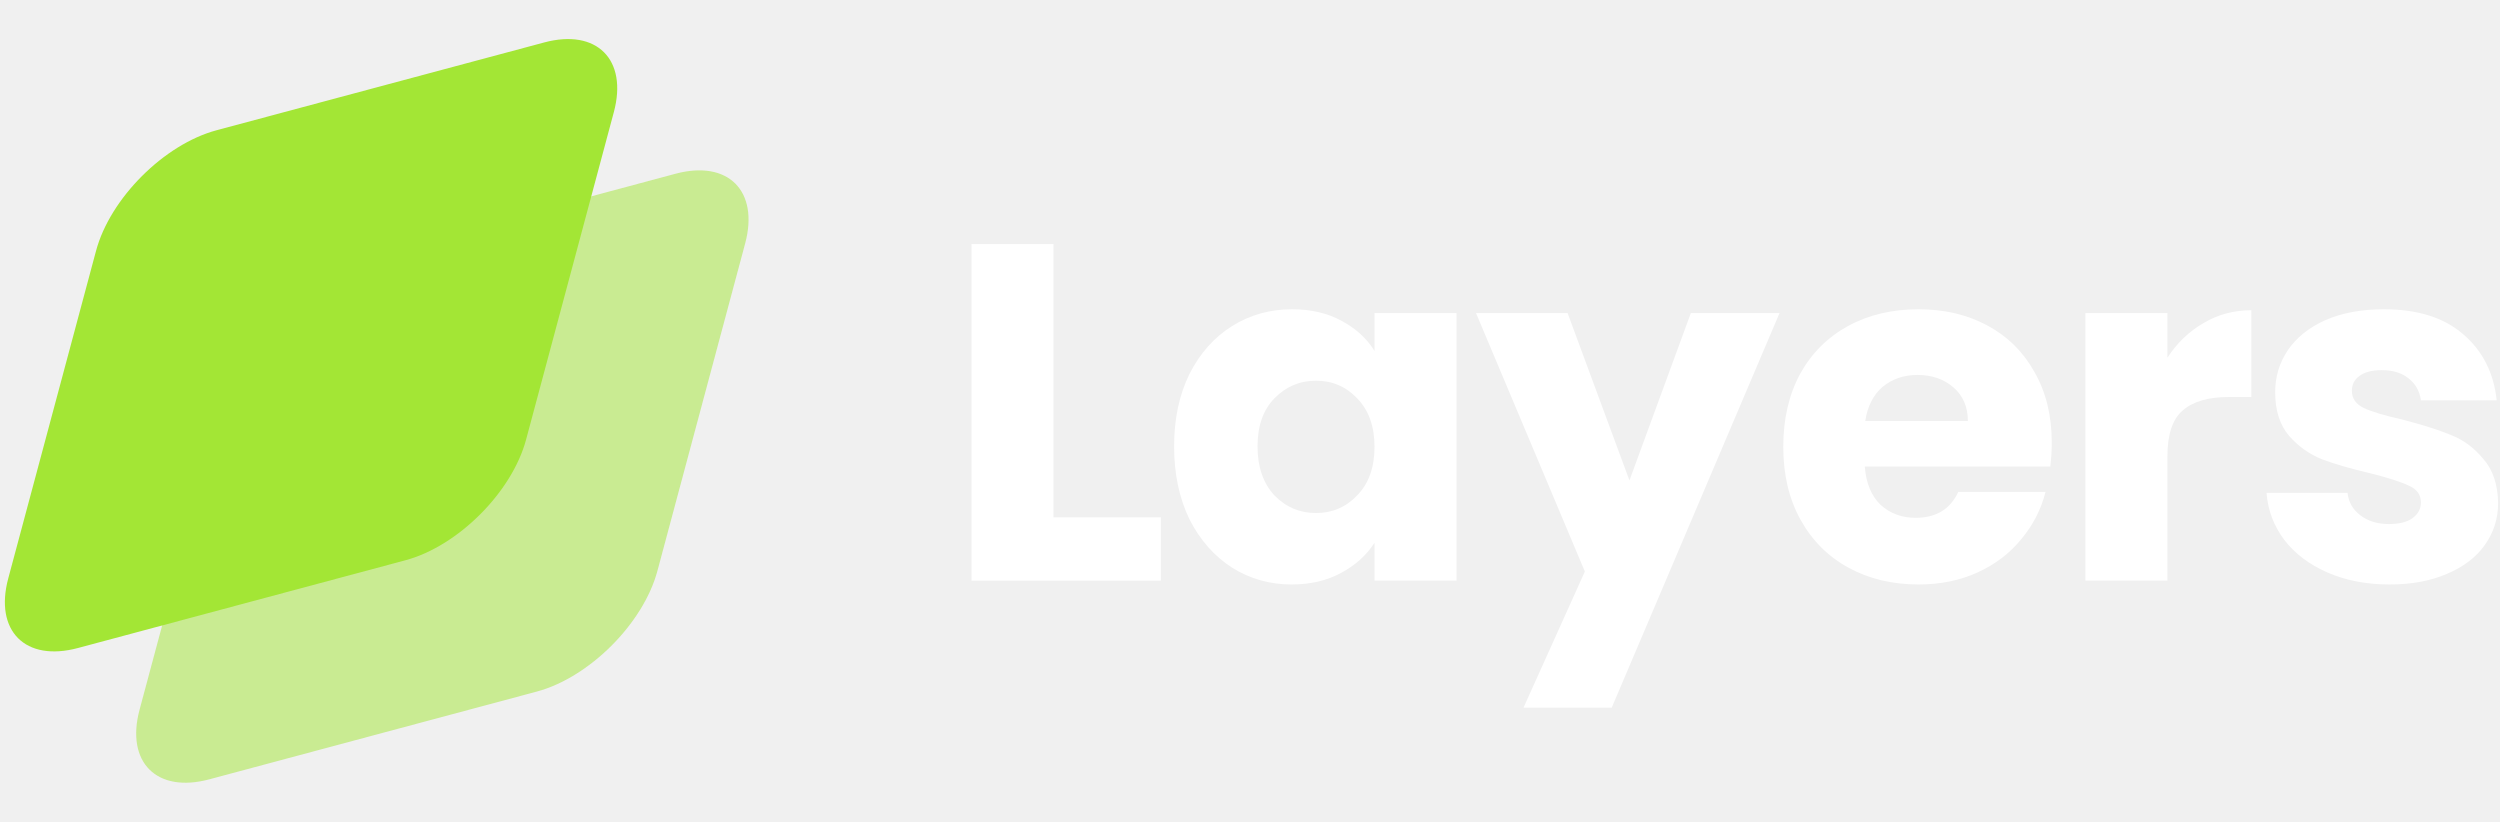
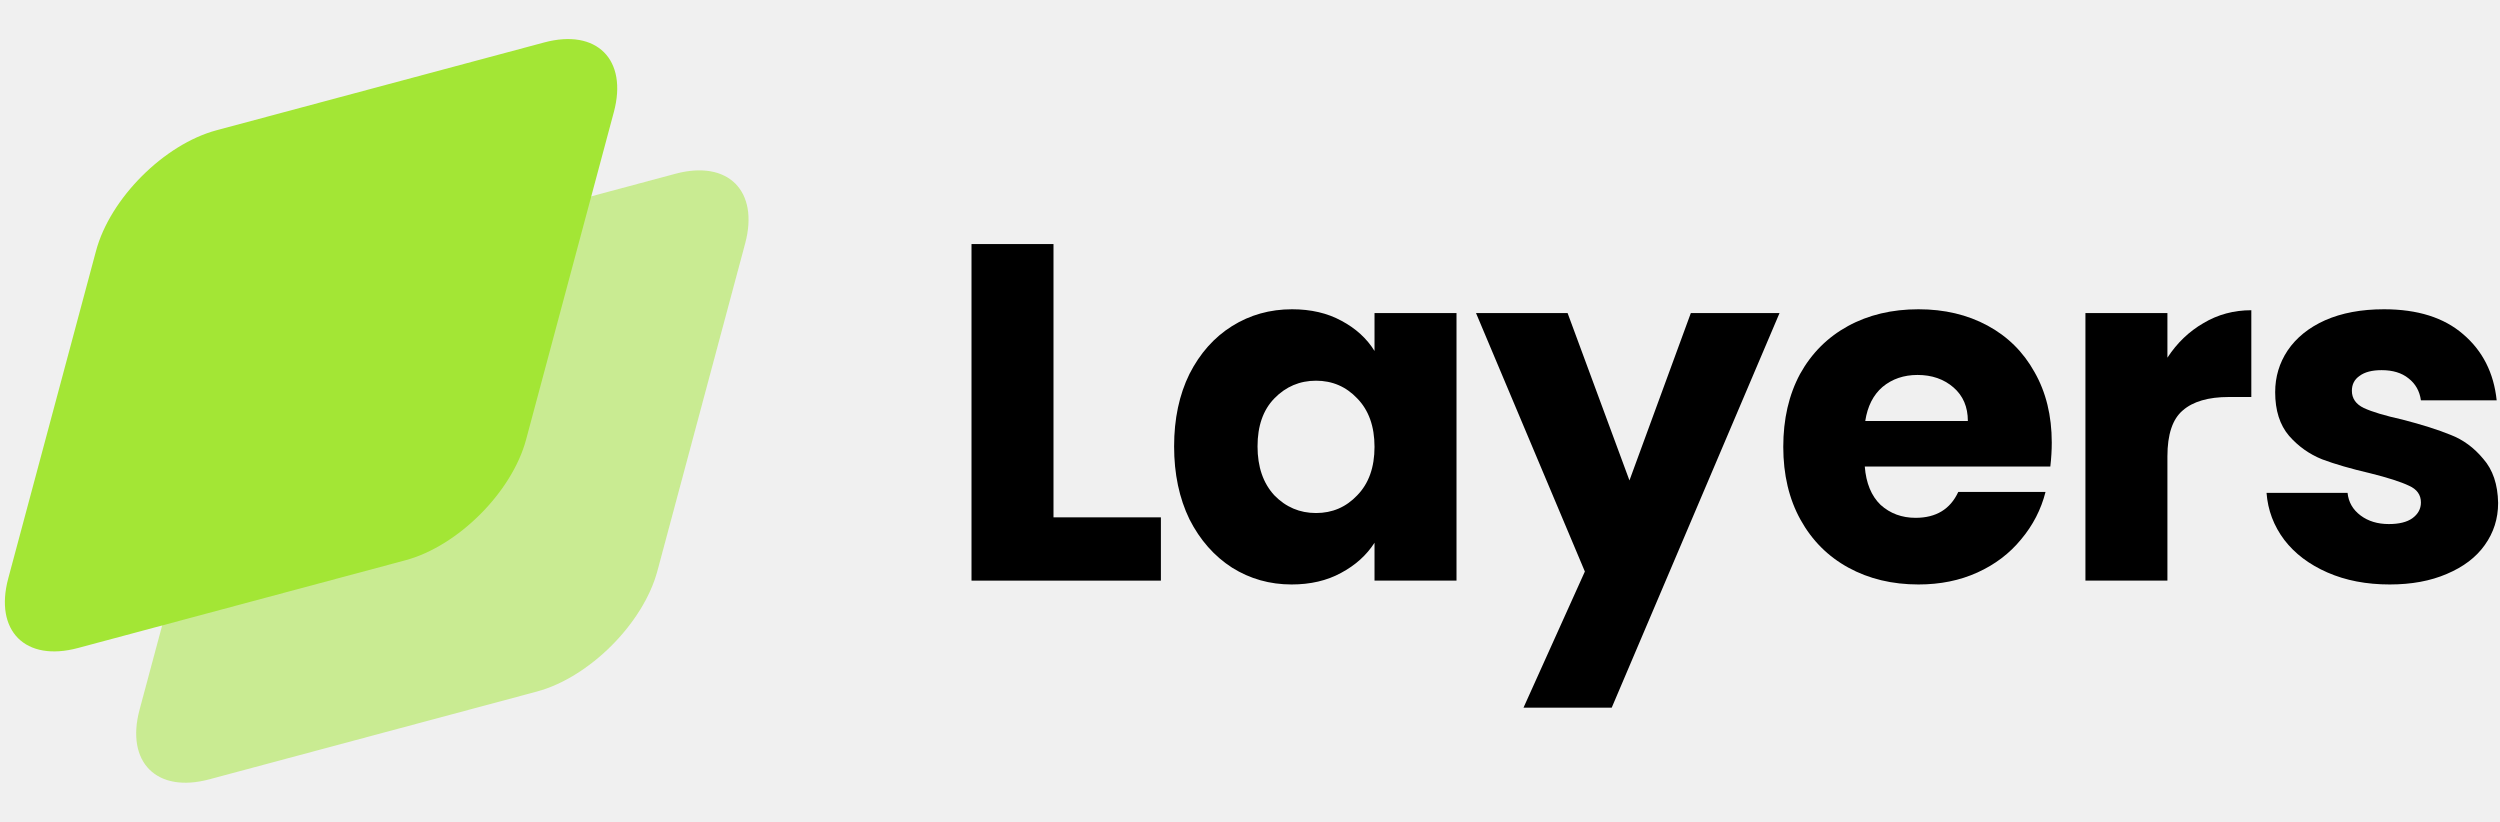
<svg xmlns="http://www.w3.org/2000/svg" width="146" height="48" viewBox="0 0 146 48" fill="none">
  <path d="M13.278 22.318C14.1 19.25 17.254 16.096 20.322 15.274L39.451 10.147C42.519 9.325 44.34 11.146 43.518 14.214L38.392 33.343C37.569 36.411 34.415 39.565 31.347 40.388L12.218 45.514C9.15 46.336 7.329 44.515 8.151 41.447L13.278 22.318Z" fill="#A3E635" fill-opacity="0.5" />
  <path d="M5.609 14.649C6.431 11.581 9.585 8.427 12.653 7.605L31.782 2.479C34.85 1.656 36.671 3.477 35.849 6.545L30.723 25.674C29.9 28.742 26.747 31.896 23.678 32.719L4.549 37.845C1.481 38.667 -0.34 36.847 0.482 33.778L5.609 14.649Z" fill="#A3E635" />
-   <path d="M61.524 30.213H67.796V33.909H56.736V14.253H61.524V30.213Z" fill="white" />
-   <path d="M68.568 26.069C68.568 24.464 68.867 23.055 69.464 21.841C70.08 20.628 70.911 19.695 71.956 19.041C73.001 18.388 74.168 18.061 75.456 18.061C76.557 18.061 77.519 18.285 78.34 18.733C79.18 19.181 79.824 19.769 80.272 20.497V18.285H85.06V33.909H80.272V31.697C79.805 32.425 79.152 33.013 78.312 33.461C77.491 33.909 76.529 34.133 75.428 34.133C74.159 34.133 73.001 33.806 71.956 33.153C70.911 32.481 70.08 31.538 69.464 30.325C68.867 29.093 68.568 27.674 68.568 26.069ZM80.272 26.097C80.272 24.902 79.936 23.96 79.264 23.269C78.611 22.578 77.808 22.233 76.856 22.233C75.904 22.233 75.092 22.578 74.42 23.269C73.767 23.941 73.44 24.875 73.44 26.069C73.44 27.264 73.767 28.216 74.42 28.925C75.092 29.616 75.904 29.961 76.856 29.961C77.808 29.961 78.611 29.616 79.264 28.925C79.936 28.235 80.272 27.292 80.272 26.097Z" fill="white" />
-   <path d="M103.924 18.285L94.124 41.329H88.972L92.556 33.377L86.2 18.285H91.548L95.16 28.057L98.744 18.285H103.924Z" fill="white" />
-   <path d="M119.823 25.845C119.823 26.293 119.795 26.76 119.739 27.245H108.903C108.978 28.216 109.286 28.962 109.827 29.485C110.387 29.989 111.069 30.241 111.871 30.241C113.066 30.241 113.897 29.737 114.363 28.729H119.459C119.198 29.756 118.722 30.68 118.031 31.501C117.359 32.322 116.51 32.967 115.483 33.433C114.457 33.9 113.309 34.133 112.039 34.133C110.509 34.133 109.146 33.806 107.951 33.153C106.757 32.5 105.823 31.567 105.151 30.353C104.479 29.14 104.143 27.721 104.143 26.097C104.143 24.473 104.47 23.055 105.123 21.841C105.795 20.628 106.729 19.695 107.923 19.041C109.118 18.388 110.49 18.061 112.039 18.061C113.551 18.061 114.895 18.378 116.071 19.013C117.247 19.648 118.162 20.553 118.815 21.729C119.487 22.905 119.823 24.277 119.823 25.845ZM114.923 24.585C114.923 23.764 114.643 23.11 114.083 22.625C113.523 22.14 112.823 21.897 111.983 21.897C111.181 21.897 110.499 22.131 109.939 22.597C109.398 23.064 109.062 23.727 108.931 24.585H114.923Z" fill="white" />
-   <path d="M126.577 20.889C127.137 20.03 127.837 19.358 128.677 18.873C129.517 18.369 130.451 18.117 131.477 18.117V23.185H130.161C128.967 23.185 128.071 23.447 127.473 23.969C126.876 24.473 126.577 25.369 126.577 26.657V33.909H121.789V18.285H126.577V20.889Z" fill="white" />
-   <path d="M139.562 34.133C138.199 34.133 136.986 33.9 135.922 33.433C134.858 32.967 134.018 32.332 133.402 31.529C132.786 30.708 132.441 29.793 132.366 28.785H137.098C137.154 29.326 137.406 29.765 137.854 30.101C138.302 30.437 138.853 30.605 139.506 30.605C140.103 30.605 140.561 30.493 140.878 30.269C141.214 30.026 141.382 29.718 141.382 29.345C141.382 28.897 141.149 28.57 140.682 28.365C140.215 28.141 139.459 27.898 138.414 27.637C137.294 27.376 136.361 27.105 135.614 26.825C134.867 26.526 134.223 26.069 133.682 25.453C133.141 24.819 132.87 23.969 132.87 22.905C132.87 22.009 133.113 21.197 133.598 20.469C134.102 19.723 134.83 19.134 135.782 18.705C136.753 18.276 137.901 18.061 139.226 18.061C141.186 18.061 142.726 18.547 143.846 19.517C144.985 20.488 145.638 21.776 145.806 23.381H141.382C141.307 22.84 141.065 22.41 140.654 22.093C140.262 21.776 139.739 21.617 139.086 21.617C138.526 21.617 138.097 21.729 137.798 21.953C137.499 22.159 137.35 22.448 137.35 22.821C137.35 23.269 137.583 23.605 138.05 23.829C138.535 24.053 139.282 24.277 140.29 24.501C141.447 24.8 142.39 25.099 143.118 25.397C143.846 25.677 144.481 26.144 145.022 26.797C145.582 27.432 145.871 28.291 145.89 29.373C145.89 30.288 145.629 31.109 145.106 31.837C144.602 32.547 143.865 33.106 142.894 33.517C141.942 33.928 140.831 34.133 139.562 34.133Z" fill="white" />
+   <path d="M61.524 30.213H67.796V33.909H56.736V14.253H61.524V30.213Z" fill="black" />
+   <path d="M68.568 26.069C68.568 24.464 68.867 23.055 69.464 21.841C70.08 20.628 70.911 19.695 71.956 19.041C73.001 18.388 74.168 18.061 75.456 18.061C76.557 18.061 77.519 18.285 78.34 18.733C79.18 19.181 79.824 19.769 80.272 20.497V18.285H85.06V33.909H80.272V31.697C79.805 32.425 79.152 33.013 78.312 33.461C77.491 33.909 76.529 34.133 75.428 34.133C74.159 34.133 73.001 33.806 71.956 33.153C70.911 32.481 70.08 31.538 69.464 30.325C68.867 29.093 68.568 27.674 68.568 26.069ZM80.272 26.097C80.272 24.902 79.936 23.96 79.264 23.269C78.611 22.578 77.808 22.233 76.856 22.233C75.904 22.233 75.092 22.578 74.42 23.269C73.767 23.941 73.44 24.875 73.44 26.069C73.44 27.264 73.767 28.216 74.42 28.925C75.092 29.616 75.904 29.961 76.856 29.961C77.808 29.961 78.611 29.616 79.264 28.925C79.936 28.235 80.272 27.292 80.272 26.097Z" fill="black" />
+   <path d="M103.924 18.285L94.124 41.329H88.972L92.556 33.377L86.2 18.285H91.548L95.16 28.057L98.744 18.285H103.924Z" fill="black" />
+   <path d="M119.823 25.845C119.823 26.293 119.795 26.76 119.739 27.245H108.903C108.978 28.216 109.286 28.962 109.827 29.485C110.387 29.989 111.069 30.241 111.871 30.241C113.066 30.241 113.897 29.737 114.363 28.729H119.459C119.198 29.756 118.722 30.68 118.031 31.501C117.359 32.322 116.51 32.967 115.483 33.433C114.457 33.9 113.309 34.133 112.039 34.133C110.509 34.133 109.146 33.806 107.951 33.153C106.757 32.5 105.823 31.567 105.151 30.353C104.479 29.14 104.143 27.721 104.143 26.097C104.143 24.473 104.47 23.055 105.123 21.841C105.795 20.628 106.729 19.695 107.923 19.041C109.118 18.388 110.49 18.061 112.039 18.061C113.551 18.061 114.895 18.378 116.071 19.013C117.247 19.648 118.162 20.553 118.815 21.729C119.487 22.905 119.823 24.277 119.823 25.845ZM114.923 24.585C114.923 23.764 114.643 23.11 114.083 22.625C113.523 22.14 112.823 21.897 111.983 21.897C111.181 21.897 110.499 22.131 109.939 22.597C109.398 23.064 109.062 23.727 108.931 24.585H114.923Z" fill="black" />
+   <path d="M126.577 20.889C127.137 20.03 127.837 19.358 128.677 18.873C129.517 18.369 130.451 18.117 131.477 18.117V23.185H130.161C128.967 23.185 128.071 23.447 127.473 23.969C126.876 24.473 126.577 25.369 126.577 26.657V33.909H121.789V18.285H126.577V20.889Z" fill="black" />
+   <path d="M139.562 34.133C138.199 34.133 136.986 33.9 135.922 33.433C134.858 32.967 134.018 32.332 133.402 31.529C132.786 30.708 132.441 29.793 132.366 28.785H137.098C137.154 29.326 137.406 29.765 137.854 30.101C138.302 30.437 138.853 30.605 139.506 30.605C140.103 30.605 140.561 30.493 140.878 30.269C141.214 30.026 141.382 29.718 141.382 29.345C141.382 28.897 141.149 28.57 140.682 28.365C140.215 28.141 139.459 27.898 138.414 27.637C137.294 27.376 136.361 27.105 135.614 26.825C134.867 26.526 134.223 26.069 133.682 25.453C133.141 24.819 132.87 23.969 132.87 22.905C132.87 22.009 133.113 21.197 133.598 20.469C134.102 19.723 134.83 19.134 135.782 18.705C136.753 18.276 137.901 18.061 139.226 18.061C141.186 18.061 142.726 18.547 143.846 19.517C144.985 20.488 145.638 21.776 145.806 23.381H141.382C141.307 22.84 141.065 22.41 140.654 22.093C140.262 21.776 139.739 21.617 139.086 21.617C138.526 21.617 138.097 21.729 137.798 21.953C137.499 22.159 137.35 22.448 137.35 22.821C137.35 23.269 137.583 23.605 138.05 23.829C138.535 24.053 139.282 24.277 140.29 24.501C141.447 24.8 142.39 25.099 143.118 25.397C143.846 25.677 144.481 26.144 145.022 26.797C145.582 27.432 145.871 28.291 145.89 29.373C145.89 30.288 145.629 31.109 145.106 31.837C144.602 32.547 143.865 33.106 142.894 33.517C141.942 33.928 140.831 34.133 139.562 34.133Z" fill="black" />
</svg>
